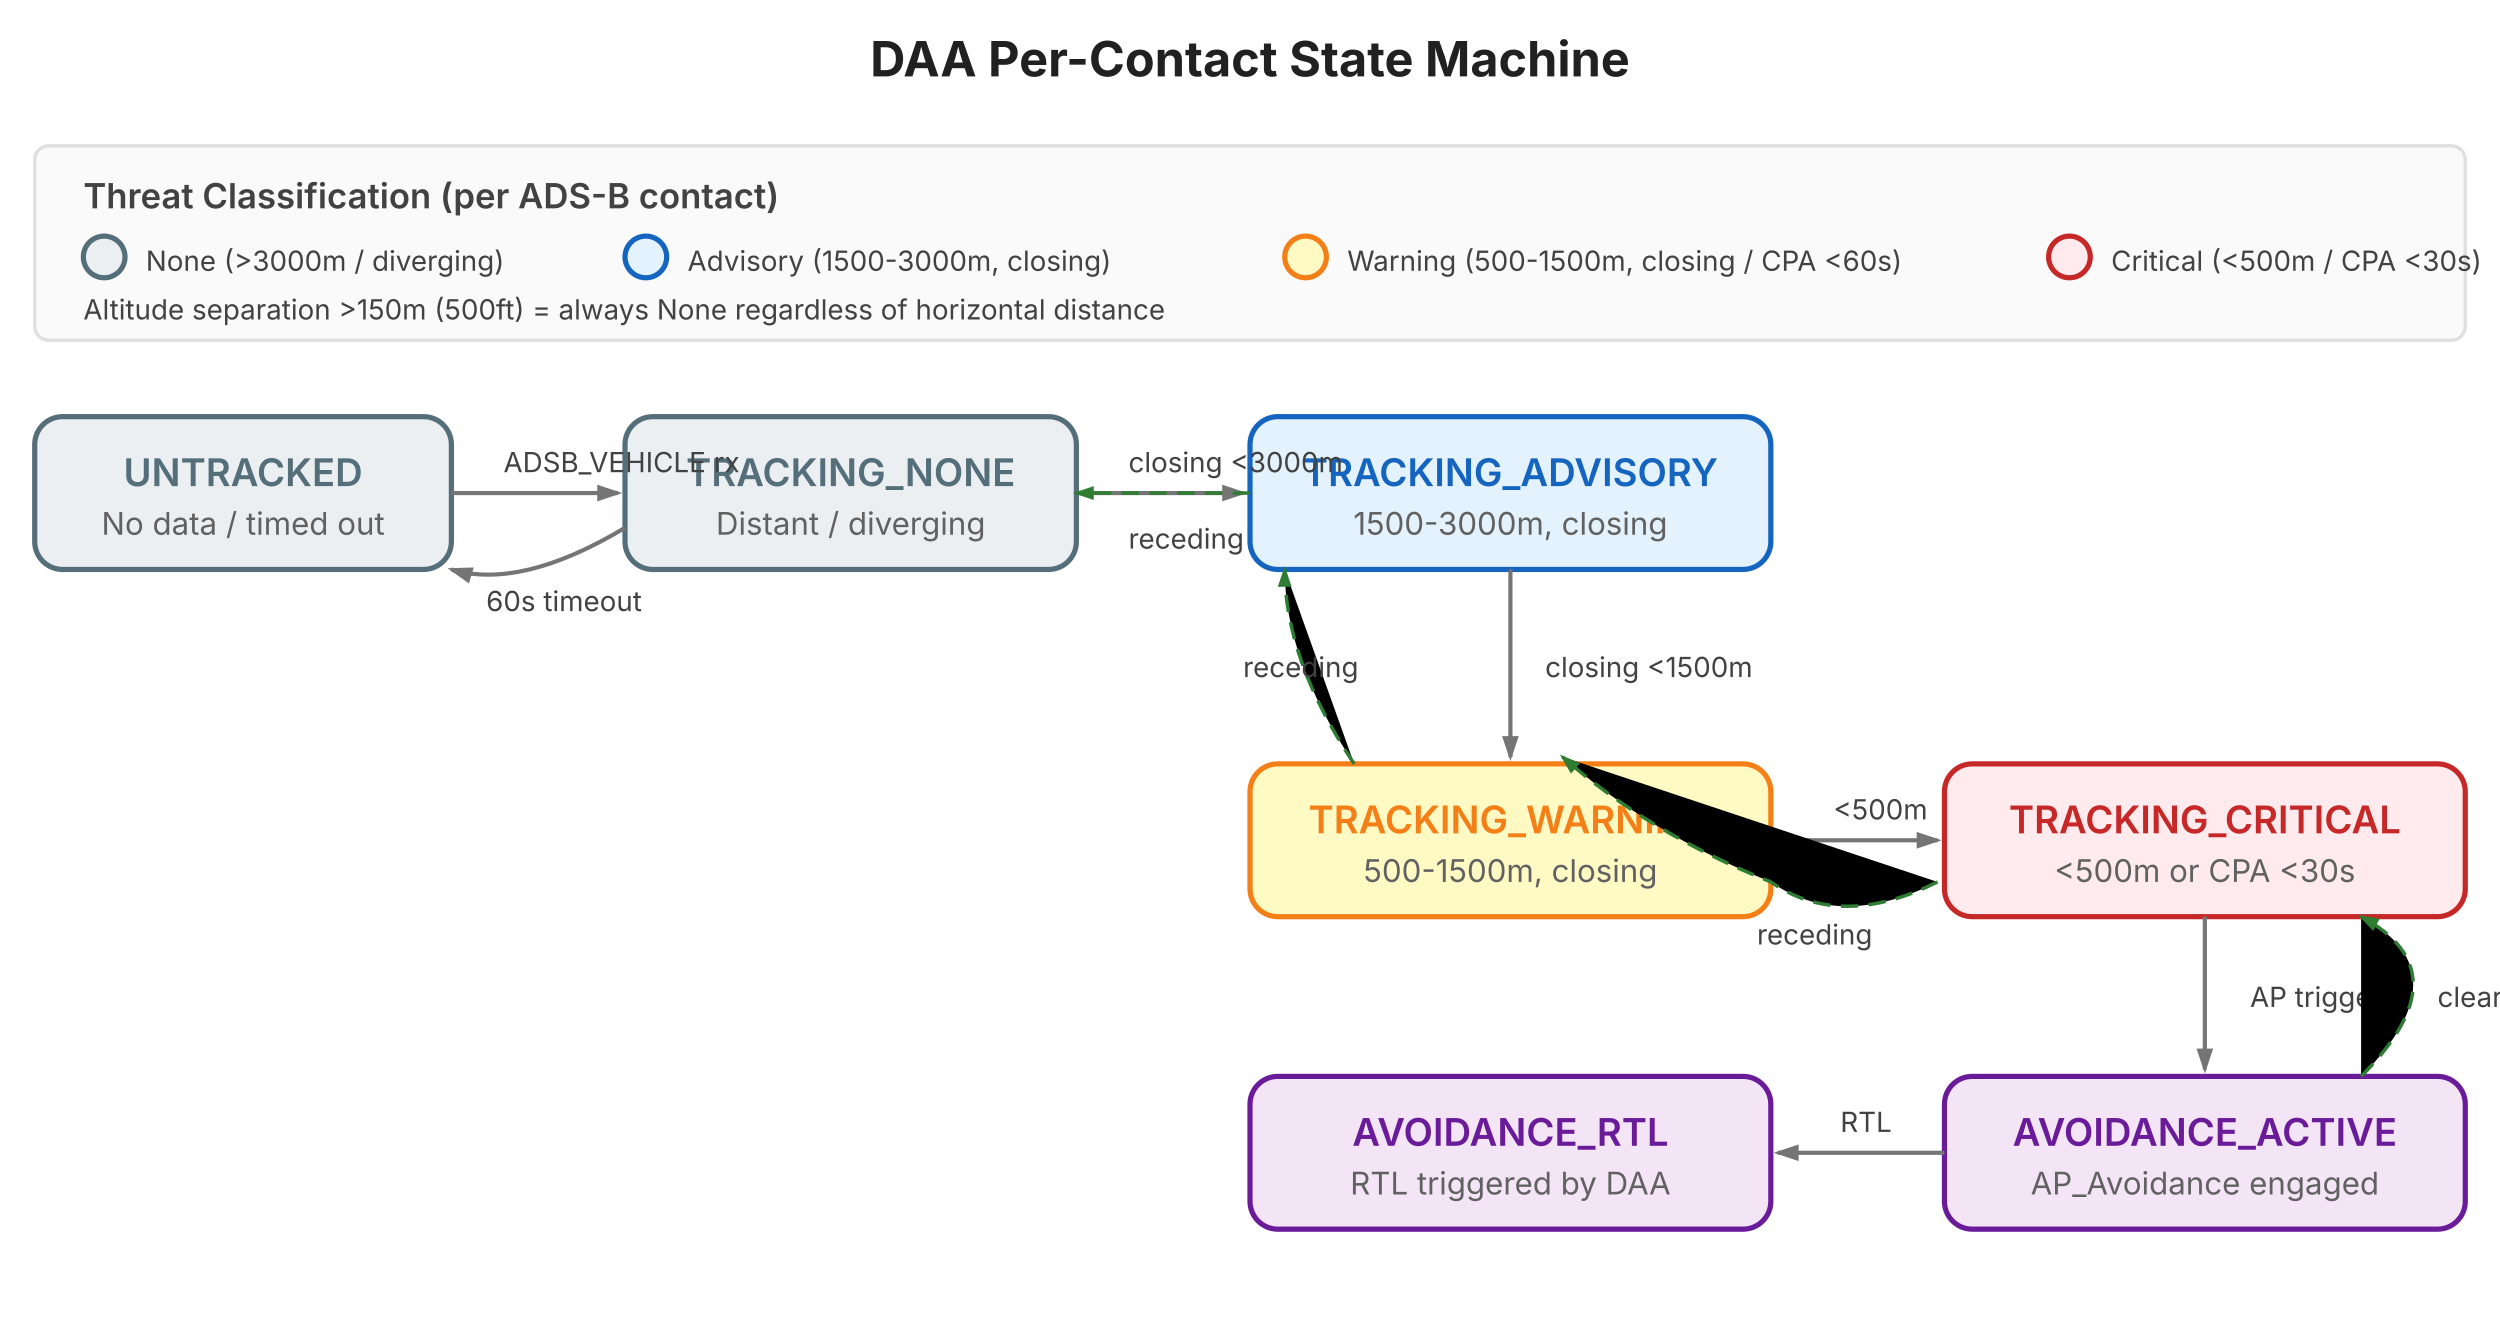
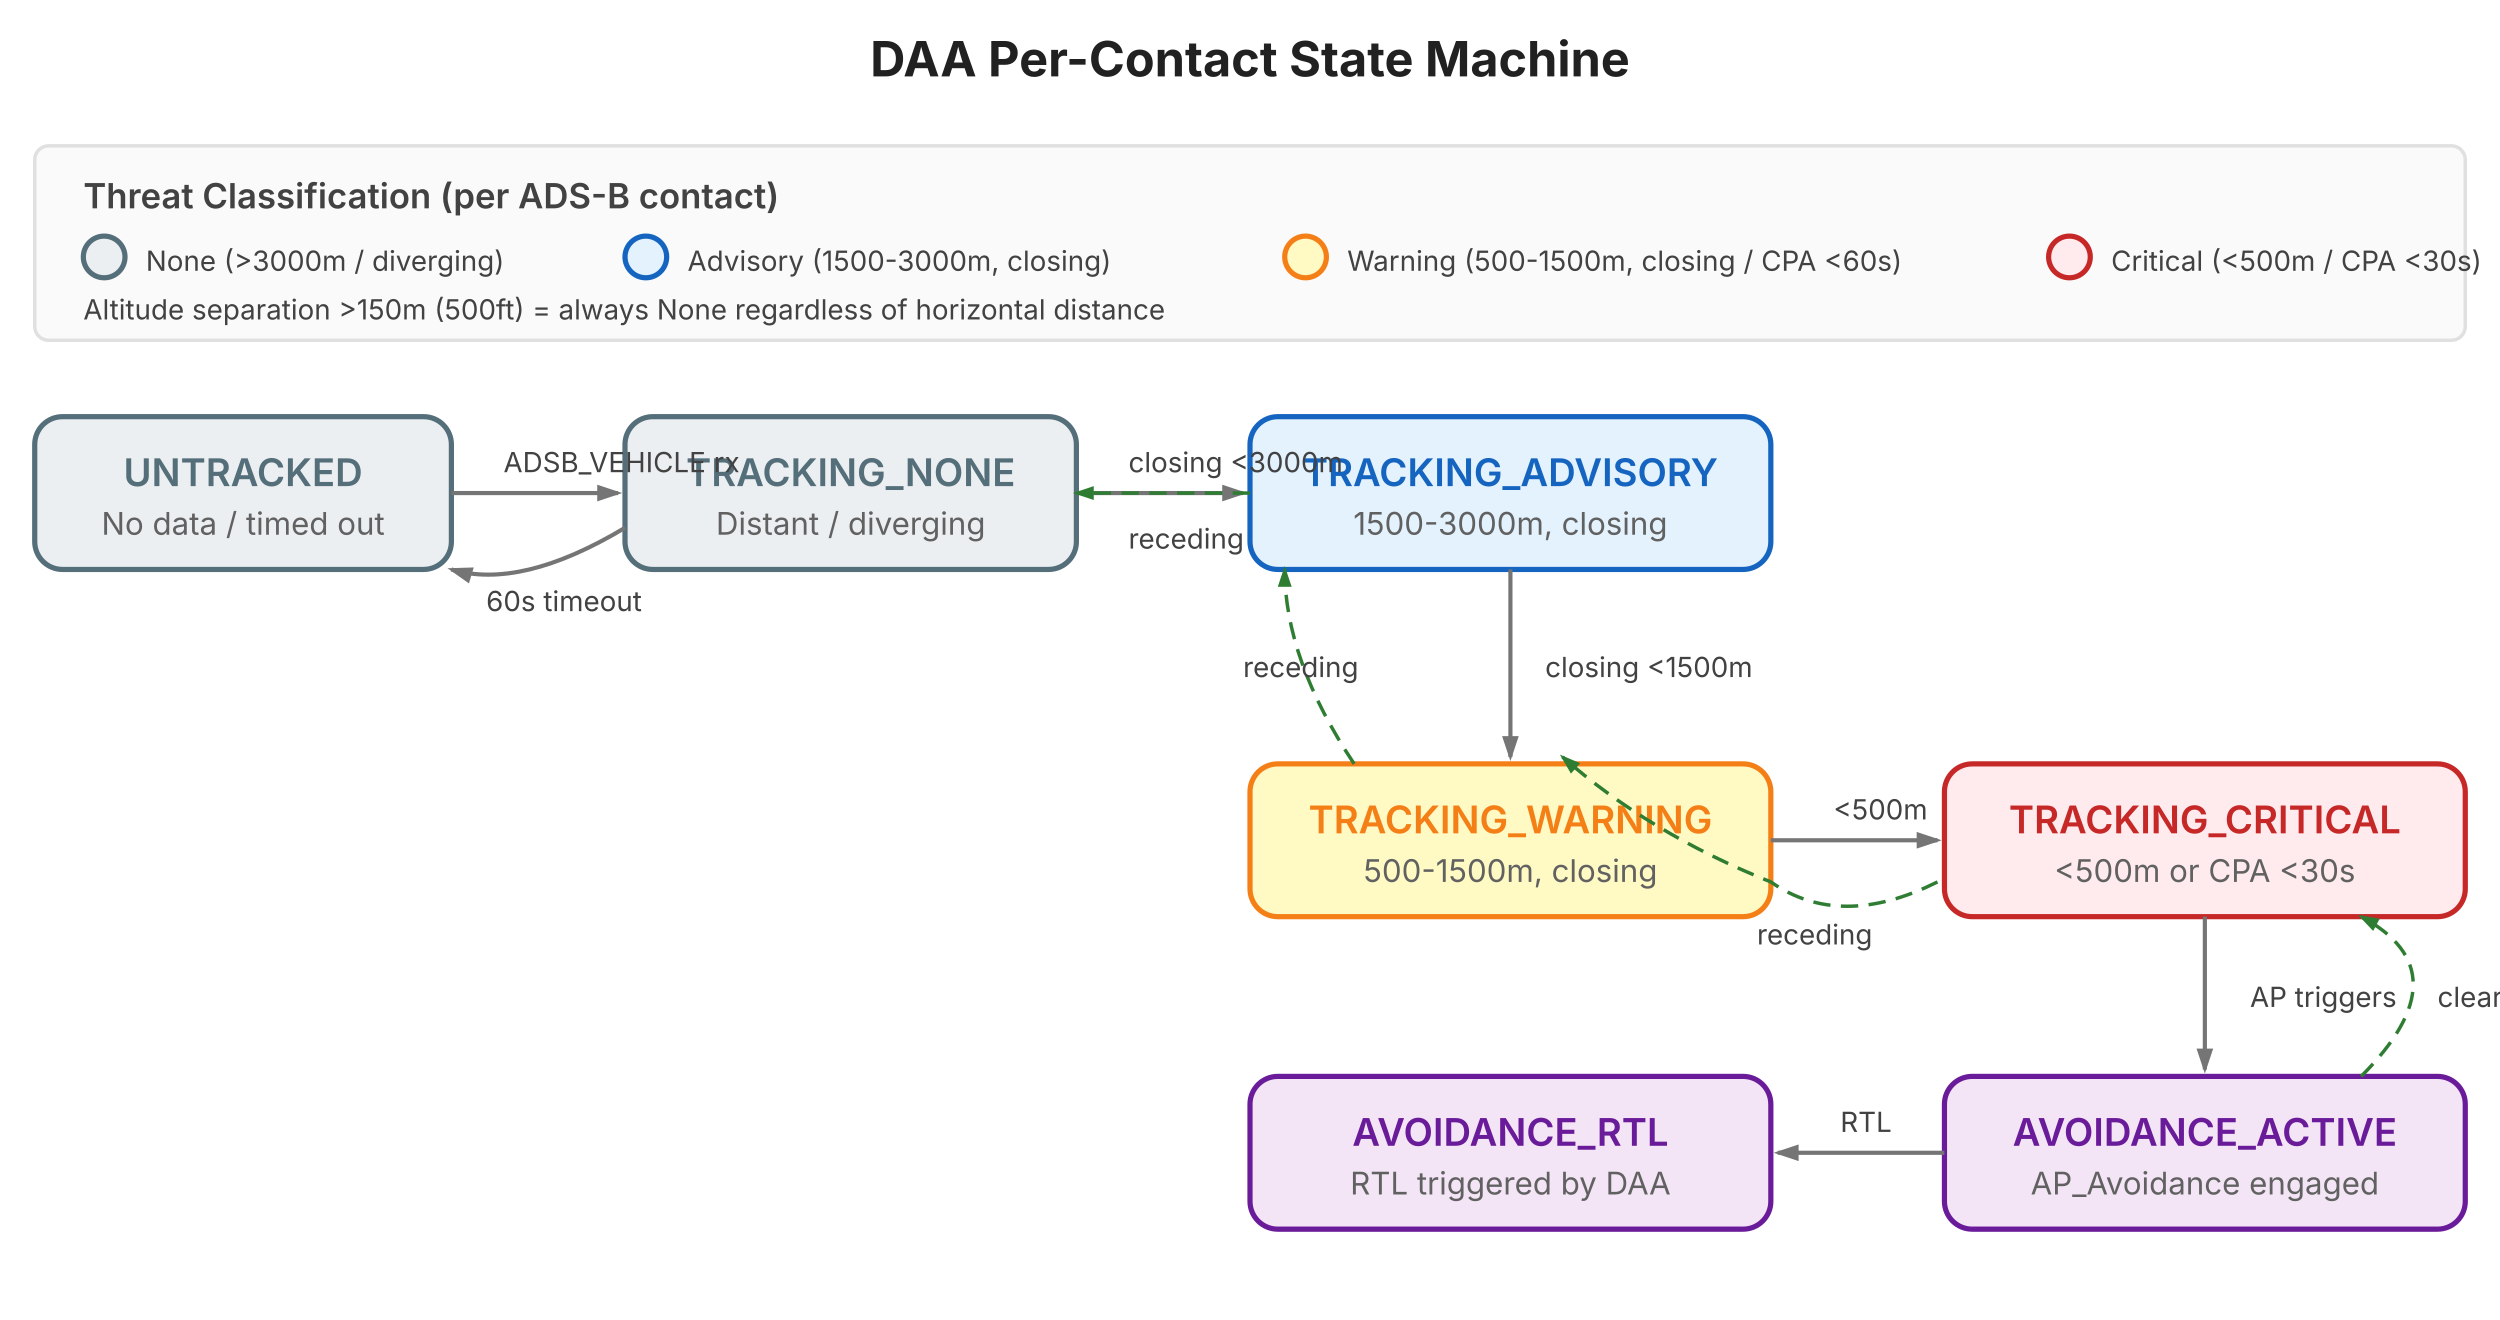
<svg xmlns="http://www.w3.org/2000/svg" viewBox="0 0 720 380" font-family="Inter, -apple-system, sans-serif" font-size="11">
  <defs>
    <style>
      .st { rx: 8; ry: 8; stroke-width: 1.5; }
      .none { fill: #eceff1; stroke: #546e7a; }
      .adv { fill: #e3f2fd; stroke: #1565c0; }
      .warn { fill: #fff9c4; stroke: #f57f17; }
      .crit { fill: #ffebee; stroke: #c62828; }
      .avoid { fill: #f3e5f5; stroke: #6a1b9a; }
      .lbl { font-weight: 600; font-size: 11px; text-anchor: middle; }
      .slbl { font-size: 9px; fill: #616161; text-anchor: middle; }
      .ed { fill: none; stroke: #757575; stroke-width: 1.2; marker-end: url(#da); }
-       .ed-esc { stroke: #2e7d32; stroke-dasharray: 5 3; marker-end: url(#da-g); }
+       .ed-esc { fill: none; stroke: #2e7d32; stroke-dasharray: 5 3; marker-end: url(#da-g); }
      .ed-lbl { font-size: 8px; fill: #424242; }
      .title { font-weight: 700; font-size: 14px; fill: #212121; }
    </style>
    <marker id="da" markerWidth="6" markerHeight="4" refX="5" refY="2" orient="auto">
      <polygon points="0 0,6 2,0 4" fill="#757575" />
    </marker>
    <marker id="da-g" markerWidth="6" markerHeight="4" refX="5" refY="2" orient="auto">
      <polygon points="0 0,6 2,0 4" fill="#2e7d32" />
    </marker>
  </defs>
  <text x="360" y="22" text-anchor="middle" class="title">DAA Per-Contact State Machine</text>
  <rect class="st none" x="10" y="120" width="120" height="44" />
  <text x="70" y="140" class="lbl" fill="#546e7a">UNTRACKED</text>
  <text x="70" y="154" class="slbl">No data / timed out</text>
  <rect class="st none" x="180" y="120" width="130" height="44" />
  <text x="245" y="140" class="lbl" fill="#546e7a">TRACKING_NONE</text>
  <text x="245" y="154" class="slbl">Distant / diverging</text>
  <rect class="st adv" x="360" y="120" width="150" height="44" />
  <text x="435" y="140" class="lbl" fill="#1565c0">TRACKING_ADVISORY</text>
  <text x="435" y="154" class="slbl">1500-3000m, closing</text>
  <rect class="st warn" x="360" y="220" width="150" height="44" />
  <text x="435" y="240" class="lbl" fill="#f57f17">TRACKING_WARNING</text>
  <text x="435" y="254" class="slbl">500-1500m, closing</text>
  <rect class="st crit" x="560" y="220" width="150" height="44" />
  <text x="635" y="240" class="lbl" fill="#c62828">TRACKING_CRITICAL</text>
  <text x="635" y="254" class="slbl">&lt;500m or CPA &lt;30s</text>
  <rect class="st avoid" x="560" y="310" width="150" height="44" />
  <text x="635" y="330" class="lbl" fill="#6a1b9a">AVOIDANCE_ACTIVE</text>
  <text x="635" y="344" class="slbl">AP_Avoidance engaged</text>
  <rect class="st avoid" x="360" y="310" width="150" height="44" />
  <text x="435" y="330" class="lbl" fill="#6a1b9a">AVOIDANCE_RTL</text>
  <text x="435" y="344" class="slbl">RTL triggered by DAA</text>
  <line x1="130" y1="142" x2="178" y2="142" class="ed" />
  <text x="145" y="136" class="ed-lbl">ADSB_VEHICLE rx</text>
  <line x1="310" y1="142" x2="358" y2="142" class="ed" />
  <text x="325" y="136" class="ed-lbl">closing &lt;3000m</text>
  <line x1="435" y1="164" x2="435" y2="218" class="ed" />
  <text x="445" y="195" class="ed-lbl">closing &lt;1500m</text>
  <line x1="510" y1="242" x2="558" y2="242" class="ed" />
  <text x="528" y="236" class="ed-lbl">&lt;500m</text>
  <line x1="635" y1="264" x2="635" y2="308" class="ed" />
  <text x="648" y="290" class="ed-lbl">AP triggers</text>
  <line x1="560" y1="332" x2="512" y2="332" class="ed" />
  <text x="530" y="326" class="ed-lbl">RTL</text>
  <path d="M 558 254 Q 530 268 510 254 Q 475 240 450 218" class="ed-esc" />
  <text x="506" y="272" class="ed-lbl" fill="#2e7d32">receding</text>
  <path d="M 390 220 Q 370 190 370 164" class="ed-esc" />
  <text x="358" y="195" class="ed-lbl" fill="#2e7d32">receding</text>
  <path d="M 360 142 Q 330 142 310 142" class="ed-esc" />
  <text x="325" y="158" class="ed-lbl" fill="#2e7d32">receding</text>
  <path d="M 680 310 Q 710 280 680 264" class="ed-esc" />
  <text x="702" y="290" class="ed-lbl" fill="#2e7d32">clears</text>
  <path d="M 180 152 Q 150 170 130 164" class="ed" />
  <text x="140" y="176" class="ed-lbl">60s timeout</text>
  <rect x="10" y="42" width="700" height="56" rx="4" fill="#fafafa" stroke="#e0e0e0" />
  <text x="24" y="60" font-size="10" font-weight="600" fill="#424242">Threat Classification (per ADS-B contact)</text>
  <rect x="24" y="68" width="12" height="12" rx="2" class="st none" />
  <text x="42" y="78" class="ed-lbl">None (&gt;3000m / diverging)</text>
  <rect x="180" y="68" width="12" height="12" rx="2" class="st adv" />
  <text x="198" y="78" class="ed-lbl">Advisory (1500-3000m, closing)</text>
  <rect x="370" y="68" width="12" height="12" rx="2" class="st warn" />
  <text x="388" y="78" class="ed-lbl">Warning (500-1500m, closing / CPA &lt;60s)</text>
  <rect x="590" y="68" width="12" height="12" rx="2" class="st crit" />
  <text x="608" y="78" class="ed-lbl">Critical (&lt;500m / CPA &lt;30s)</text>
  <text x="24" y="92" class="ed-lbl">Altitude separation &gt;150m (500ft) = always None regardless of horizontal distance</text>
</svg>
